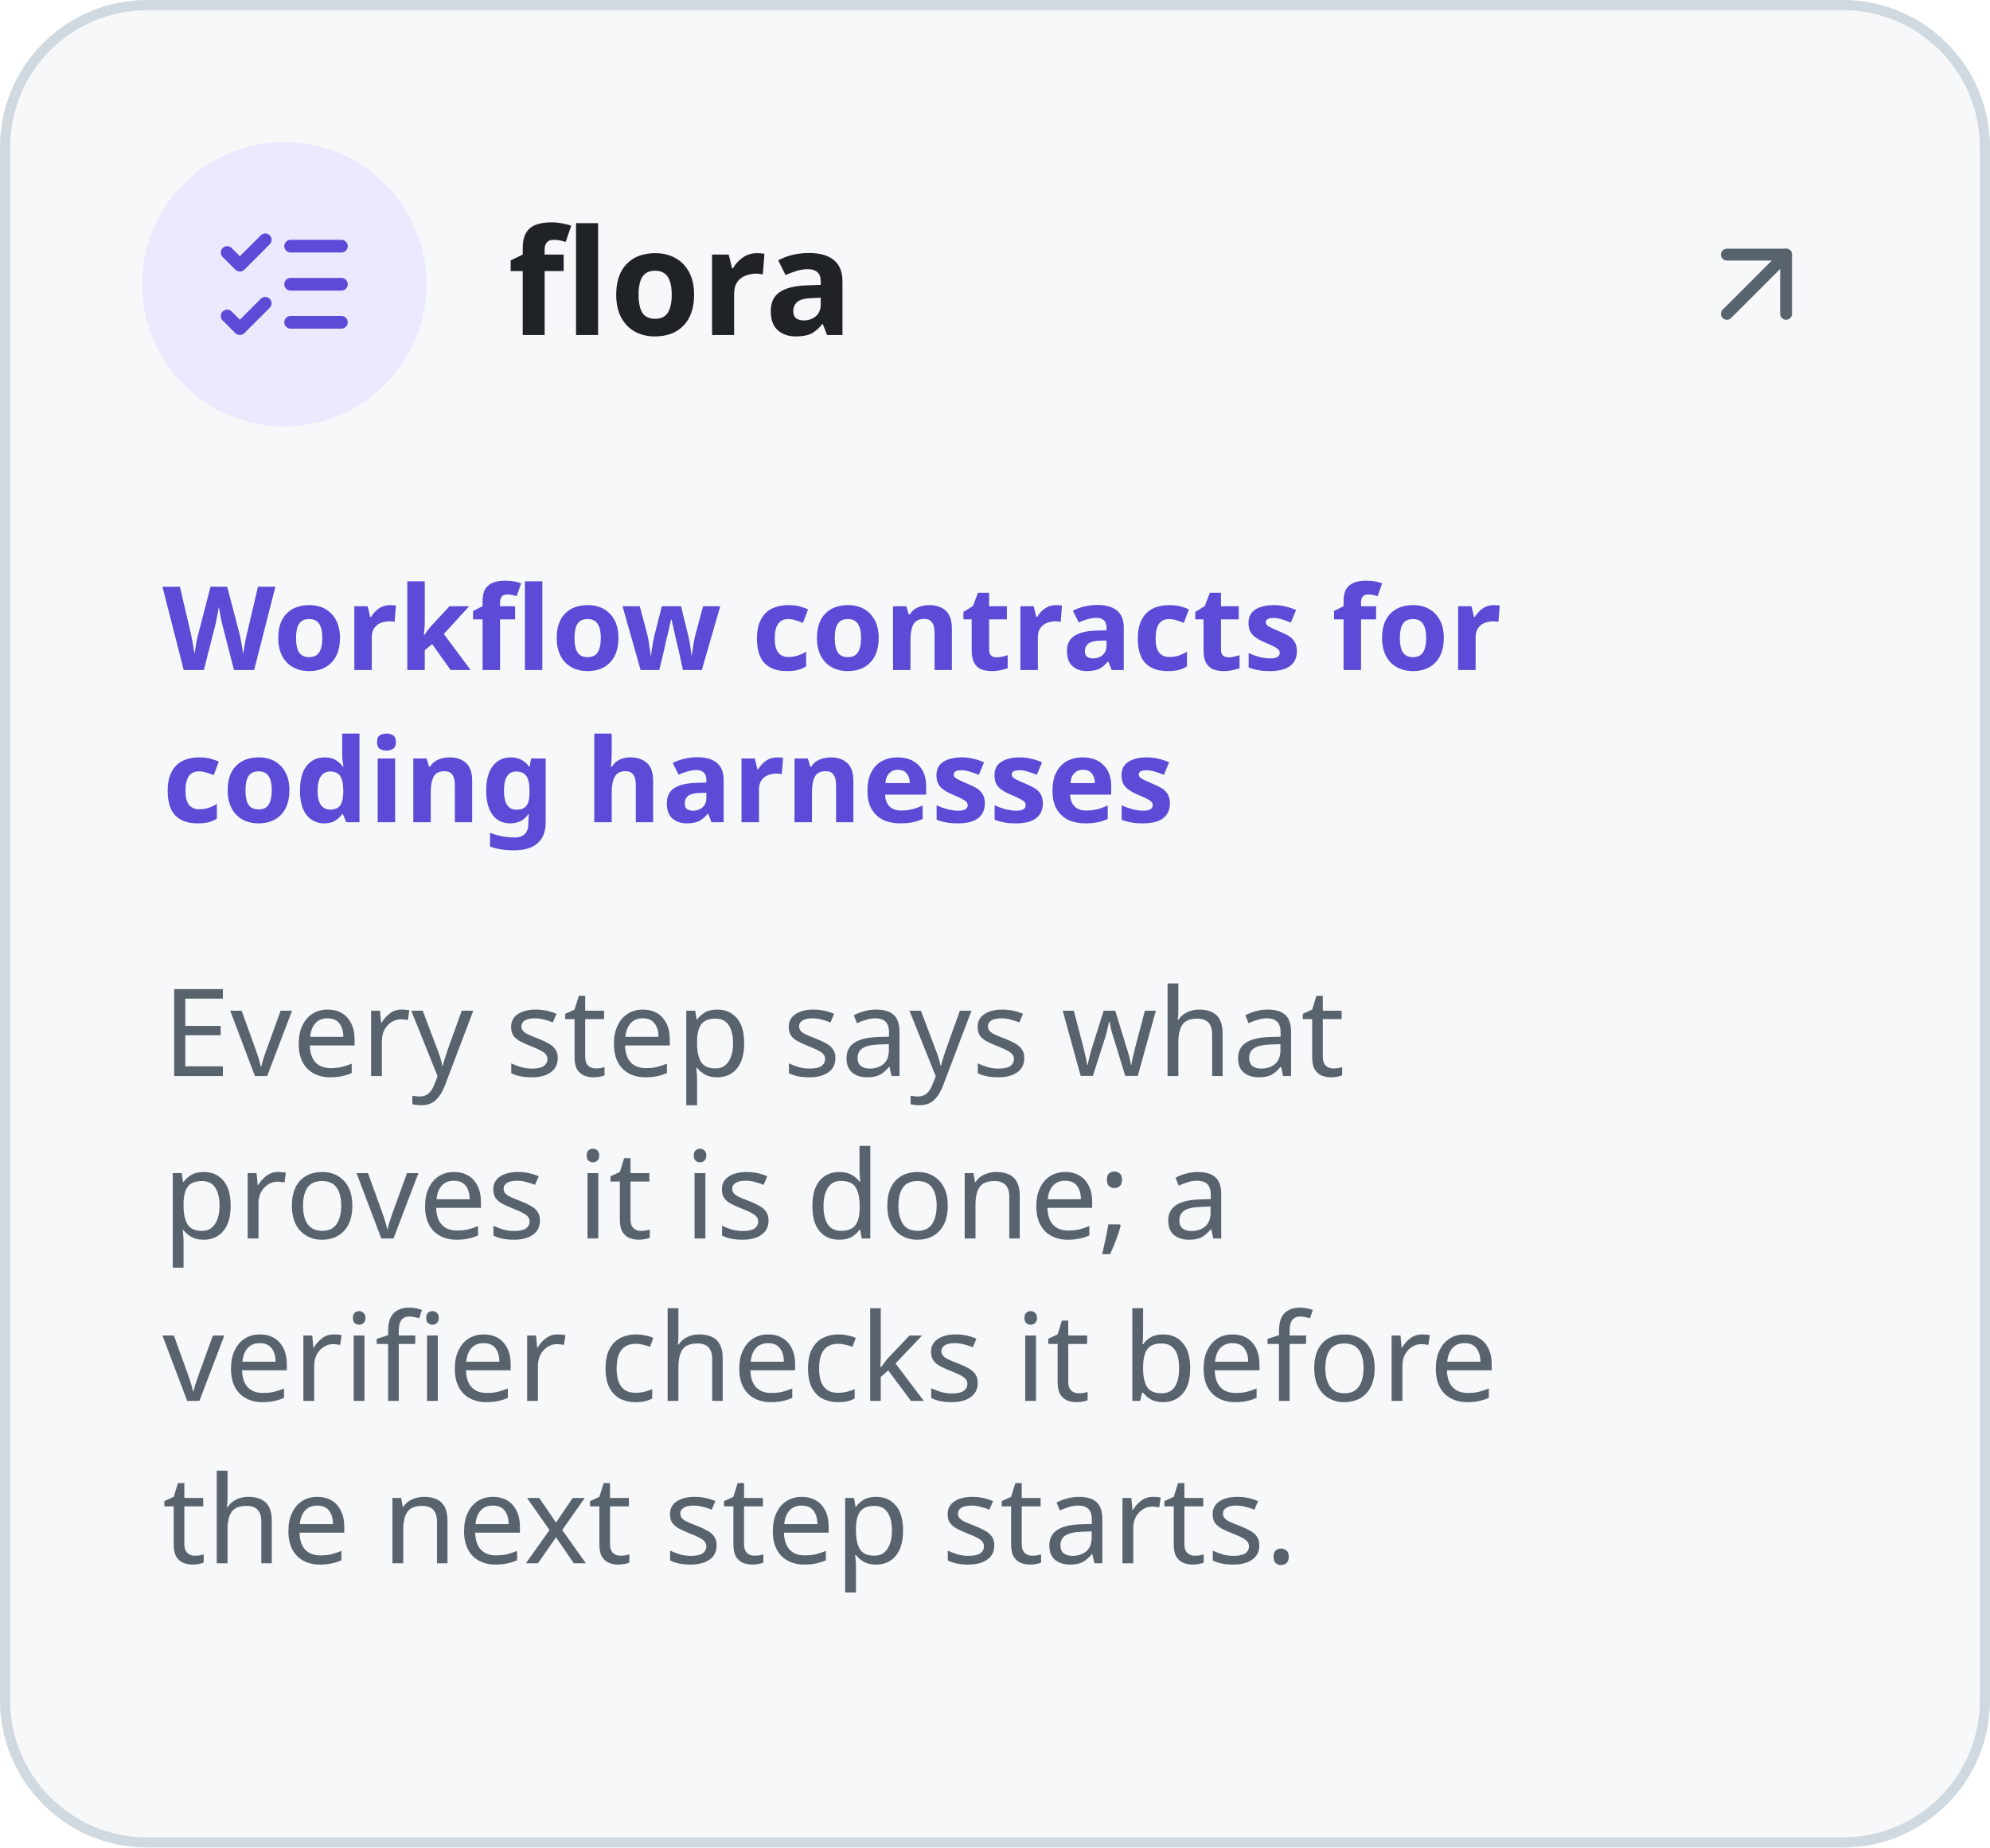
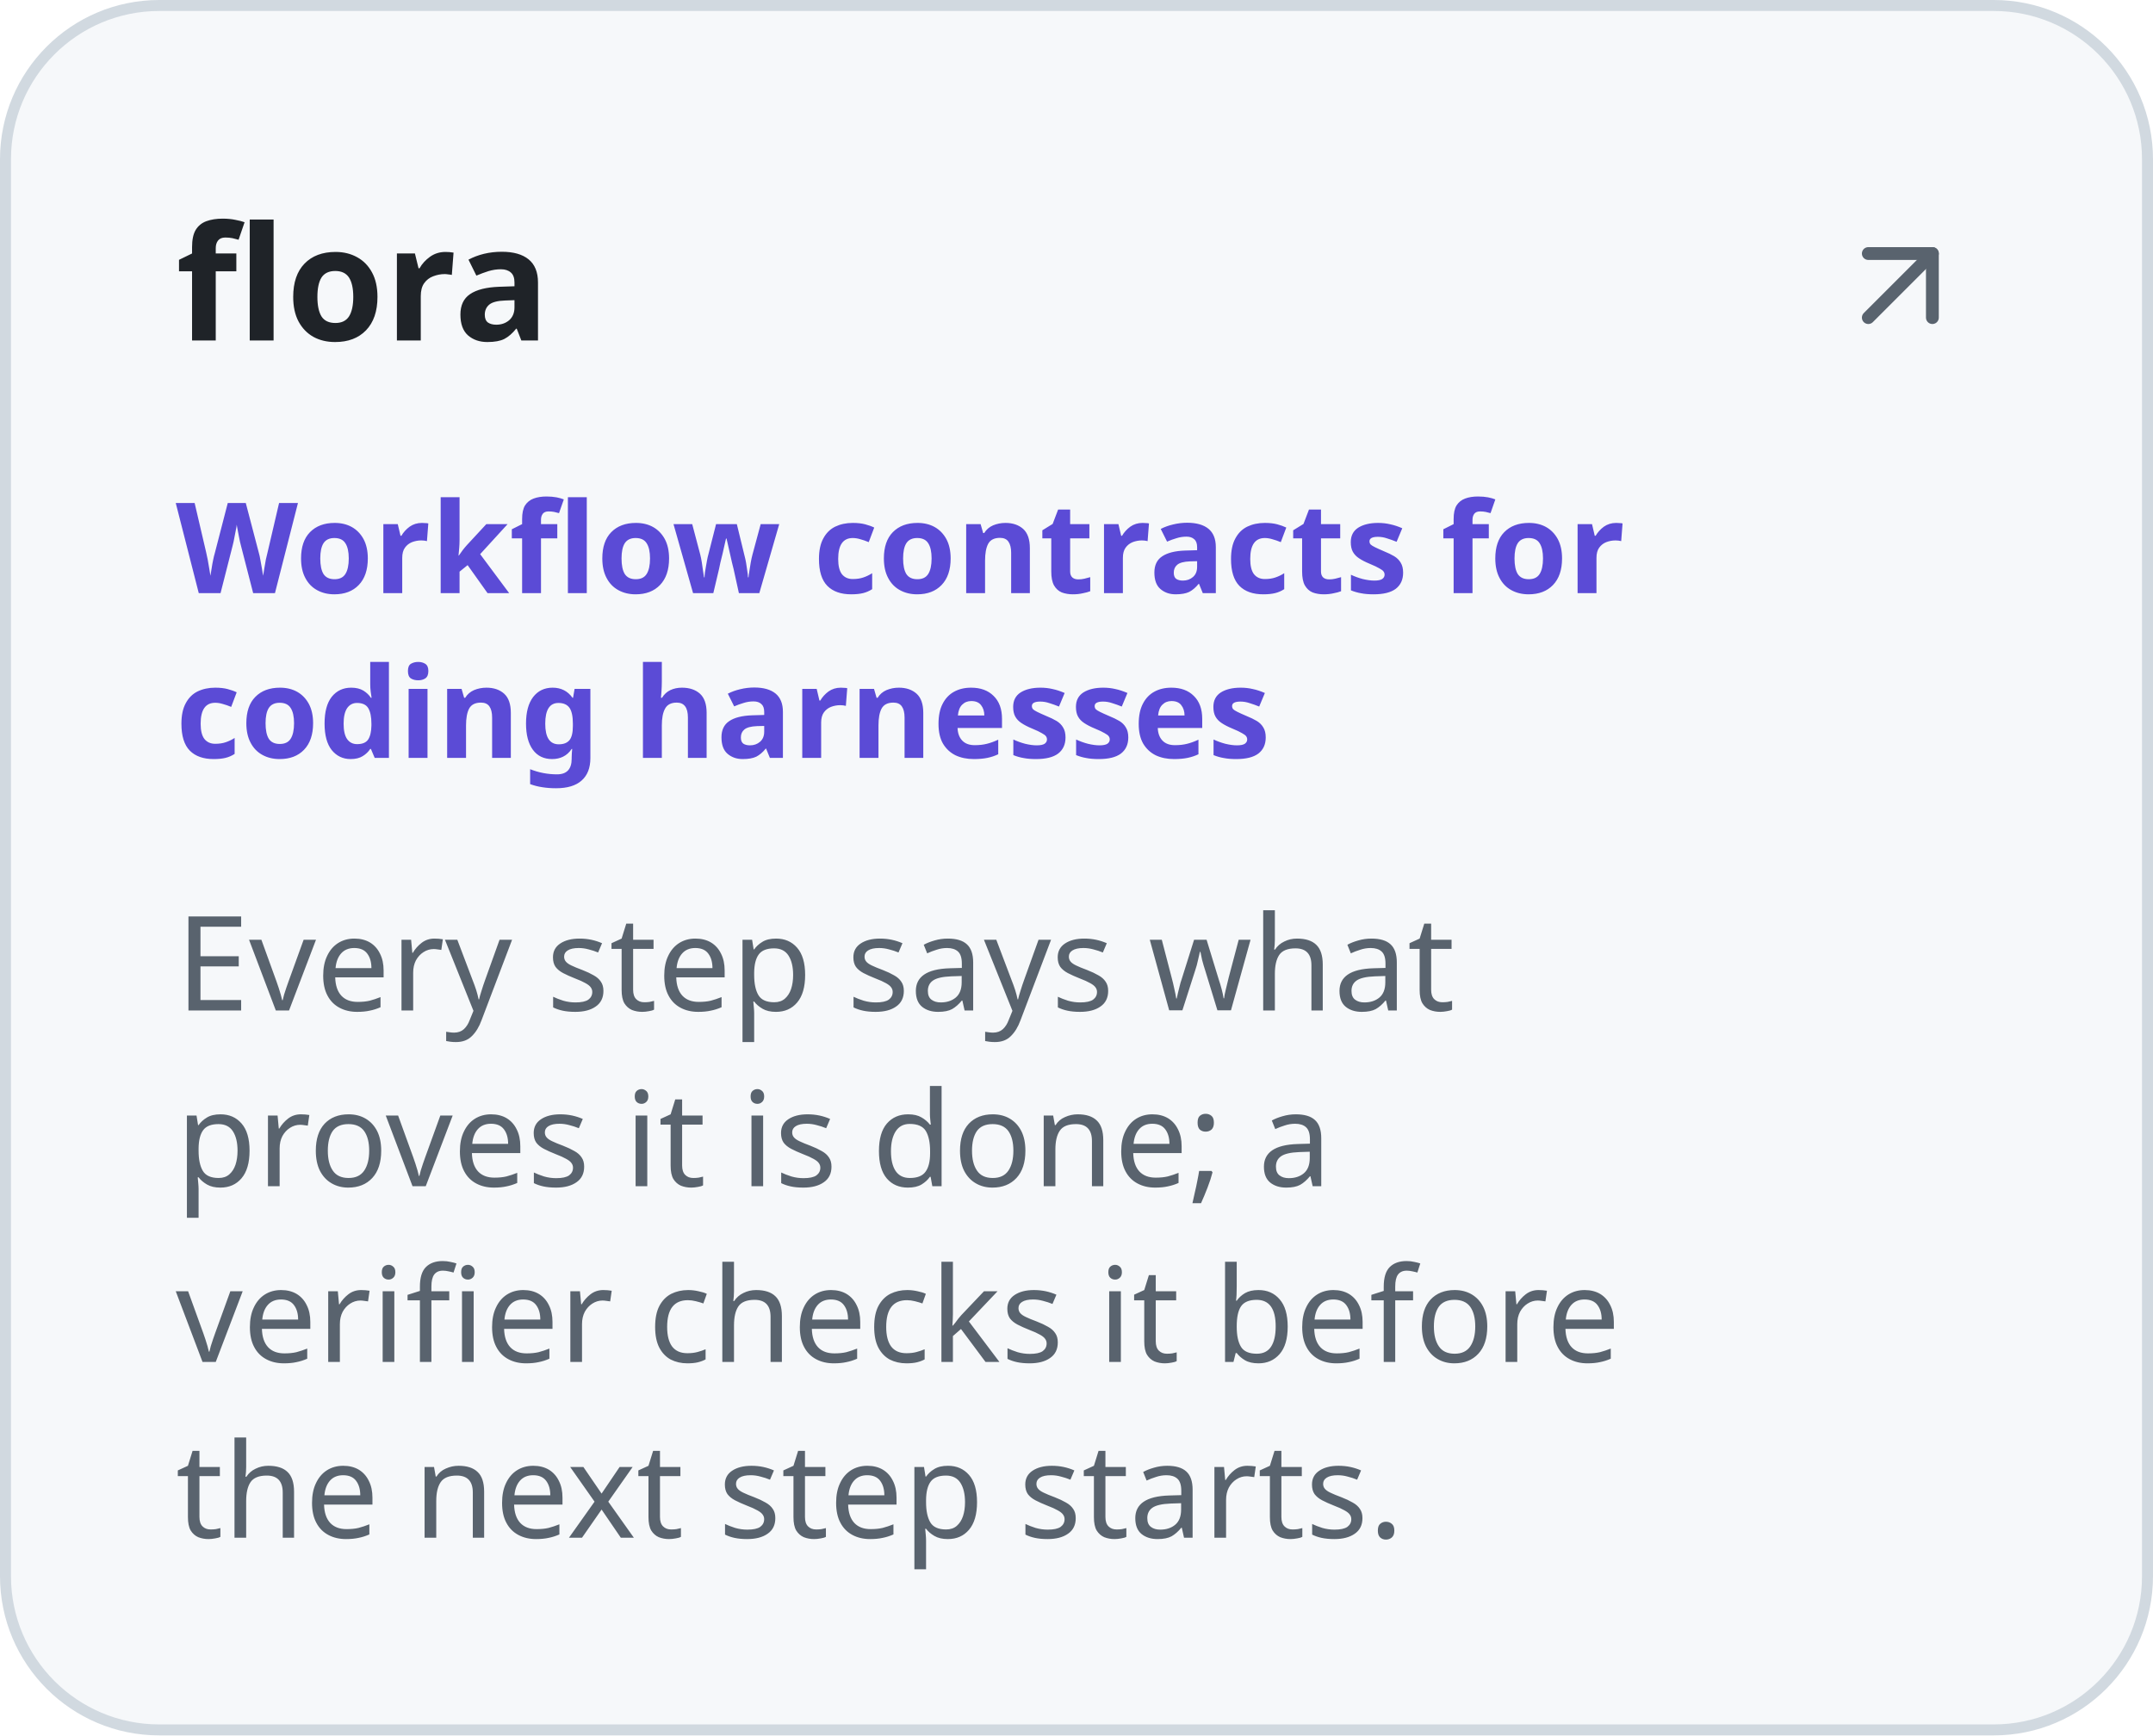
- <svg xmlns="http://www.w3.org/2000/svg" width="196" height="182" viewBox="0 0 196 182">
-   <rect x="0.5" y="0.5" width="195" height="181" rx="14" fill="#f6f8fa" stroke="#d1d9e0" />
-   <circle cx="28" cy="28" r="14" fill="#ece9ff" />
-   <g transform="translate(20.5 20.5) scale(0.625)" fill="none" stroke="#5b4bd6" stroke-width="2" stroke-linecap="round" stroke-linejoin="round">
-     <path d="m3 17 2 2 4-4" />
-     <path d="m3 7 2 2 4-4" />
-     <path d="M13 6h8" />
-     <path d="M13 12h8" />
-     <path d="M13 18h8" />
-   </g>
-   <text x="50" y="33" text-anchor="start" font-family="-apple-system, BlinkMacSystemFont, 'Segoe UI', 'Noto Sans', Helvetica, Arial, sans-serif" font-size="14.5" font-weight="600" fill="#1f2328">flora</text>
-   <g transform="translate(166 21.0) scale(0.5833)" fill="none" stroke="#59636e" stroke-width="2" stroke-linecap="round" stroke-linejoin="round">
+ <svg xmlns="http://www.w3.org/2000/svg" width="196" height="158" viewBox="0 0 196 158">
+   <rect x="0.5" y="0.5" width="195" height="157" rx="14" fill="#f6f8fa" stroke="#d1d9e0" />
+   <text x="16" y="31" text-anchor="start" font-family="-apple-system, BlinkMacSystemFont, 'Segoe UI', 'Noto Sans', Helvetica, Arial, sans-serif" font-size="14.5" font-weight="600" fill="#1f2328">flora</text>
+   <g transform="translate(166 19.0) scale(0.5833)" fill="none" stroke="#59636e" stroke-width="2" stroke-linecap="round" stroke-linejoin="round">
    <path d="M7 7h10v10" />
    <path d="M7 17 17 7" />
  </g>
-   <text x="16" y="66" text-anchor="start" font-family="-apple-system, BlinkMacSystemFont, 'Segoe UI', 'Noto Sans', Helvetica, Arial, sans-serif" font-size="11.5" font-weight="600" fill="#5b4bd6">Workflow contracts for</text>
-   <text x="16" y="81" text-anchor="start" font-family="-apple-system, BlinkMacSystemFont, 'Segoe UI', 'Noto Sans', Helvetica, Arial, sans-serif" font-size="11.5" font-weight="600" fill="#5b4bd6">coding harnesses</text>
-   <text x="16" y="106" text-anchor="start" font-family="-apple-system, BlinkMacSystemFont, 'Segoe UI', 'Noto Sans', Helvetica, Arial, sans-serif" font-size="12" font-weight="400" fill="#59636e">Every step says what</text>
-   <text x="16" y="122" text-anchor="start" font-family="-apple-system, BlinkMacSystemFont, 'Segoe UI', 'Noto Sans', Helvetica, Arial, sans-serif" font-size="12" font-weight="400" fill="#59636e">proves it is done; a</text>
-   <text x="16" y="138" text-anchor="start" font-family="-apple-system, BlinkMacSystemFont, 'Segoe UI', 'Noto Sans', Helvetica, Arial, sans-serif" font-size="12" font-weight="400" fill="#59636e">verifier checks it before</text>
-   <text x="16" y="154" text-anchor="start" font-family="-apple-system, BlinkMacSystemFont, 'Segoe UI', 'Noto Sans', Helvetica, Arial, sans-serif" font-size="12" font-weight="400" fill="#59636e">the next step starts.</text>
+   <text x="16" y="54" text-anchor="start" font-family="-apple-system, BlinkMacSystemFont, 'Segoe UI', 'Noto Sans', Helvetica, Arial, sans-serif" font-size="11.5" font-weight="600" fill="#5b4bd6">Workflow contracts for</text>
+   <text x="16" y="69" text-anchor="start" font-family="-apple-system, BlinkMacSystemFont, 'Segoe UI', 'Noto Sans', Helvetica, Arial, sans-serif" font-size="11.5" font-weight="600" fill="#5b4bd6">coding harnesses</text>
+   <text x="16" y="92" text-anchor="start" font-family="-apple-system, BlinkMacSystemFont, 'Segoe UI', 'Noto Sans', Helvetica, Arial, sans-serif" font-size="12" font-weight="400" fill="#59636e">Every step says what</text>
+   <text x="16" y="108" text-anchor="start" font-family="-apple-system, BlinkMacSystemFont, 'Segoe UI', 'Noto Sans', Helvetica, Arial, sans-serif" font-size="12" font-weight="400" fill="#59636e">proves it is done; a</text>
+   <text x="16" y="124" text-anchor="start" font-family="-apple-system, BlinkMacSystemFont, 'Segoe UI', 'Noto Sans', Helvetica, Arial, sans-serif" font-size="12" font-weight="400" fill="#59636e">verifier checks it before</text>
+   <text x="16" y="140" text-anchor="start" font-family="-apple-system, BlinkMacSystemFont, 'Segoe UI', 'Noto Sans', Helvetica, Arial, sans-serif" font-size="12" font-weight="400" fill="#59636e">the next step starts.</text>
</svg>
